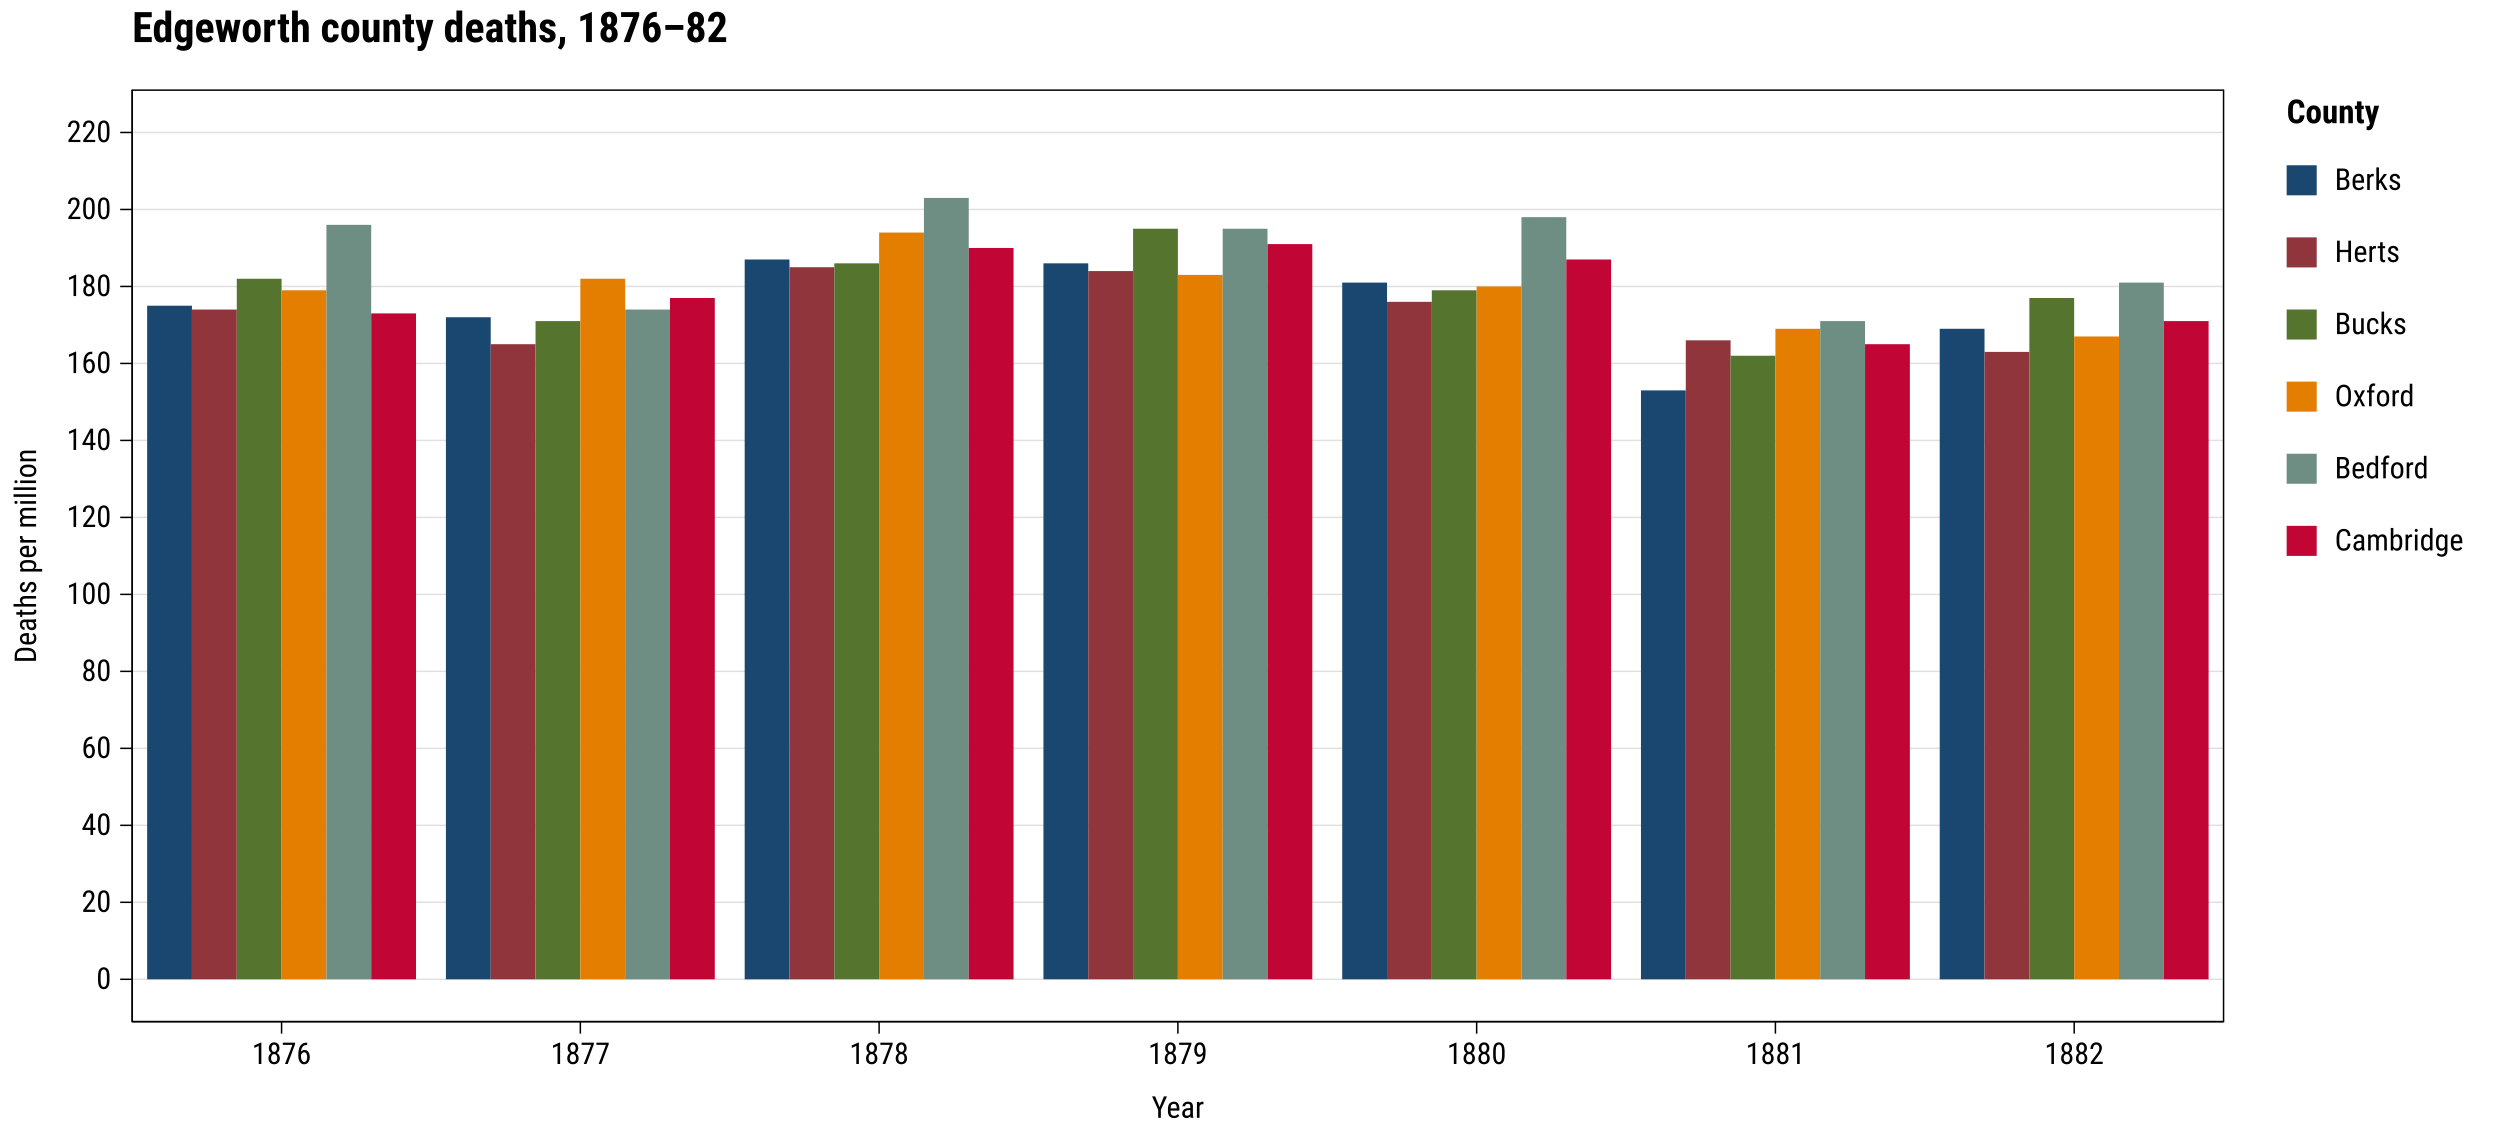
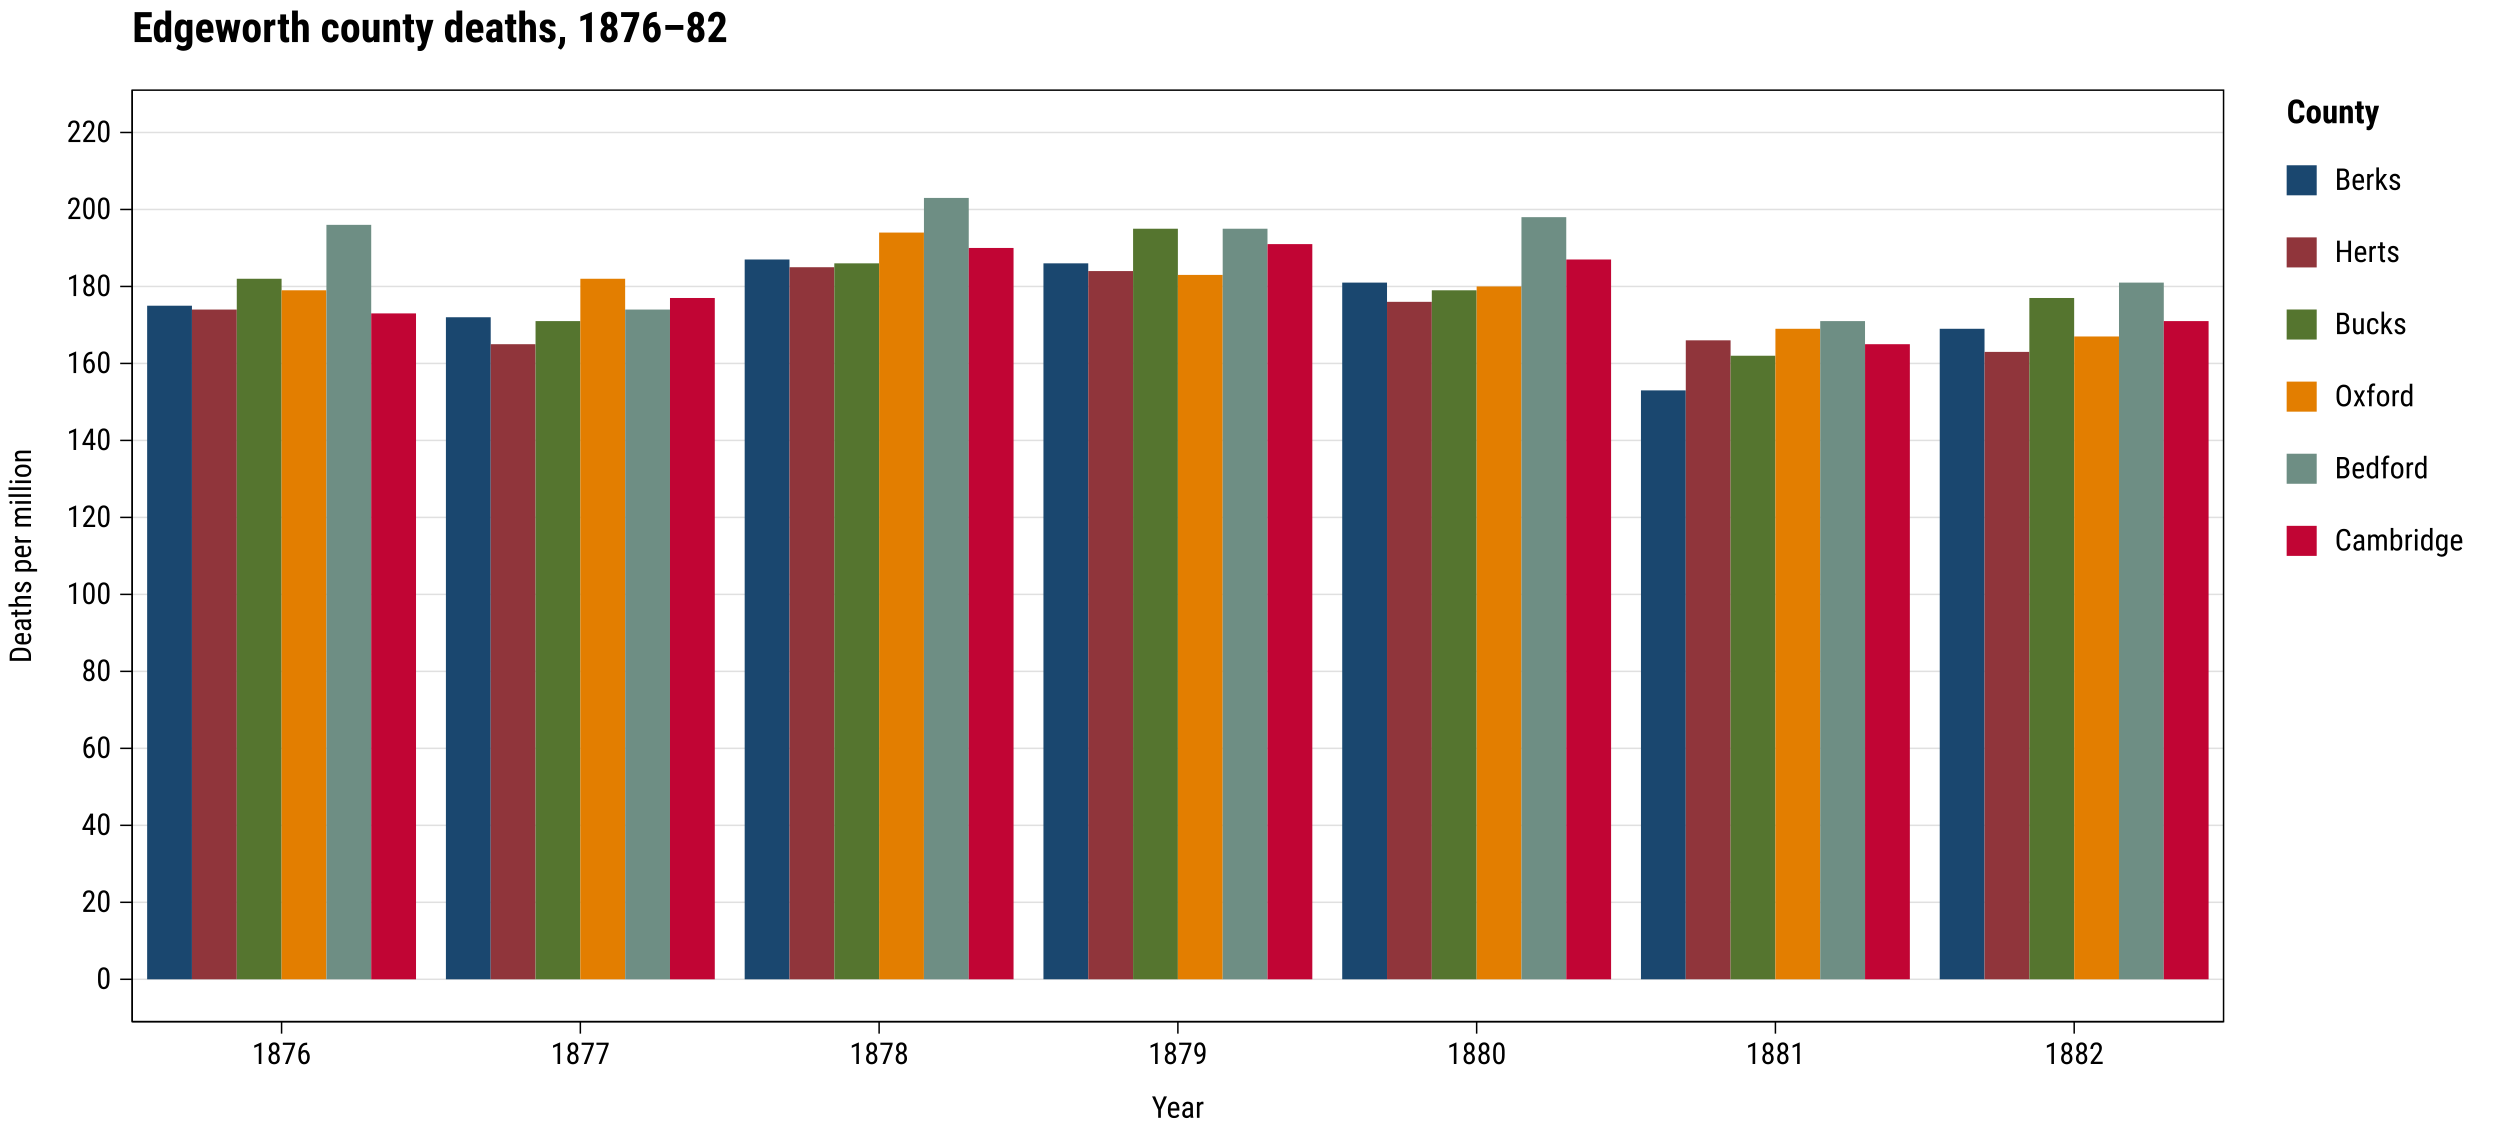
<svg xmlns="http://www.w3.org/2000/svg" width="832" height="380" viewBox="0 0 832 380" role="img" aria-label="Edgeworth county deaths, 1876–82" class="gg-plot" font-family="&quot;Roboto Condensed&quot;, &quot;Arial Narrow&quot;, Arial, sans-serif" font-size="11" font-weight="400" text-rendering="optimizeLegibility" shape-rendering="geometricPrecision">
  <rect class="gg-paper" width="832" height="380" fill="var(--gg-paper, #ffffff)" />
  <text class="gg-title" x="44" y="14" font-size="14" font-weight="700" fill="var(--gg-ink, #000000)">Edgeworth county deaths, 1876–82</text>
  <defs>
    <clipPath id="sstata_s1color_attendees-dodge_stata_832x380-gg-clip-0">
      <rect width="696" height="310" />
    </clipPath>
  </defs>
  <g class="gg-panel" data-panel="0" transform="translate(44,30)">
    <rect class="gg-panel-background" width="696" height="310" fill="var(--gg-panel, #ffffff)" />
    <g class="gg-grid" stroke="var(--gg-grid, #e0e0e0)" stroke-width="0.5" vector-effect="non-scaling-stroke">
      <line x1="0" y1="295.91" x2="696" y2="295.91" />
      <line x1="0" y1="270.29" x2="696" y2="270.29" />
      <line x1="0" y1="244.67" x2="696" y2="244.67" />
      <line x1="0" y1="219.05" x2="696" y2="219.05" />
      <line x1="0" y1="193.43" x2="696" y2="193.43" />
      <line x1="0" y1="167.81" x2="696" y2="167.81" />
      <line x1="0" y1="142.19" x2="696" y2="142.19" />
      <line x1="0" y1="116.57" x2="696" y2="116.57" />
      <line x1="0" y1="90.95" x2="696" y2="90.95" />
      <line x1="0" y1="65.33" x2="696" y2="65.33" />
      <line x1="0" y1="39.71" x2="696" y2="39.71" />
      <line x1="0" y1="14.09" x2="696" y2="14.09" />
    </g>
    <g class="gg-marks" clip-path="url(#sstata_s1color_attendees-dodge_stata_832x380-gg-clip-0)">
      <g class="gg-batch gg-rects" data-layer="0">
        <rect x="4.97" y="71.74" width="14.91" height="224.17" fill="#1a476f" />
        <rect x="19.89" y="73.02" width="14.91" height="222.89" fill="#90353b" />
        <rect x="34.8" y="62.77" width="14.91" height="233.14" fill="#55752f" />
        <rect x="49.71" y="66.61" width="14.91" height="229.3" fill="#e37e00" />
        <rect x="64.63" y="44.83" width="14.91" height="251.07" fill="#6e8e84" />
        <rect x="79.54" y="74.3" width="14.91" height="221.61" fill="#c10534" />
        <rect x="104.4" y="75.58" width="14.91" height="220.33" fill="#1a476f" />
        <rect x="119.31" y="84.55" width="14.91" height="211.36" fill="#90353b" />
        <rect x="134.23" y="76.86" width="14.91" height="219.05" fill="#55752f" />
        <rect x="149.14" y="62.77" width="14.91" height="233.14" fill="#e37e00" />
        <rect x="164.06" y="73.02" width="14.91" height="222.89" fill="#6e8e84" />
        <rect x="178.97" y="69.17" width="14.91" height="226.74" fill="#c10534" />
        <rect x="203.83" y="56.36" width="14.91" height="239.55" fill="#1a476f" />
        <rect x="218.74" y="58.93" width="14.91" height="236.98" fill="#90353b" />
        <rect x="233.66" y="57.64" width="14.91" height="238.26" fill="#55752f" />
        <rect x="248.57" y="47.4" width="14.91" height="248.51" fill="#e37e00" />
        <rect x="263.49" y="35.87" width="14.91" height="260.04" fill="#6e8e84" />
        <rect x="278.4" y="52.52" width="14.91" height="243.39" fill="#c10534" />
        <rect x="303.26" y="57.64" width="14.91" height="238.26" fill="#1a476f" />
        <rect x="318.17" y="60.21" width="14.91" height="235.7" fill="#90353b" />
        <rect x="333.09" y="46.12" width="14.91" height="249.79" fill="#55752f" />
        <rect x="348" y="61.49" width="14.91" height="234.42" fill="#e37e00" />
        <rect x="362.91" y="46.12" width="14.91" height="249.79" fill="#6e8e84" />
        <rect x="377.83" y="51.24" width="14.91" height="244.67" fill="#c10534" />
        <rect x="402.69" y="64.05" width="14.91" height="231.86" fill="#1a476f" />
        <rect x="417.6" y="70.45" width="14.91" height="225.45" fill="#90353b" />
        <rect x="432.51" y="66.61" width="14.91" height="229.3" fill="#55752f" />
        <rect x="447.43" y="65.33" width="14.91" height="230.58" fill="#e37e00" />
        <rect x="462.34" y="42.27" width="14.91" height="253.64" fill="#6e8e84" />
        <rect x="477.26" y="56.36" width="14.91" height="239.55" fill="#c10534" />
        <rect x="502.11" y="99.92" width="14.91" height="195.99" fill="#1a476f" />
        <rect x="517.03" y="83.26" width="14.91" height="212.64" fill="#90353b" />
        <rect x="531.94" y="88.39" width="14.91" height="207.52" fill="#55752f" />
        <rect x="546.86" y="79.42" width="14.91" height="216.49" fill="#e37e00" />
        <rect x="561.77" y="76.86" width="14.91" height="219.05" fill="#6e8e84" />
        <rect x="576.69" y="84.55" width="14.91" height="211.36" fill="#c10534" />
        <rect x="601.54" y="79.42" width="14.91" height="216.49" fill="#1a476f" />
        <rect x="616.46" y="87.11" width="14.91" height="208.8" fill="#90353b" />
        <rect x="631.37" y="69.17" width="14.91" height="226.74" fill="#55752f" />
        <rect x="646.29" y="81.98" width="14.91" height="213.93" fill="#e37e00" />
        <rect x="661.2" y="64.05" width="14.91" height="231.86" fill="#6e8e84" />
        <rect x="676.11" y="76.86" width="14.91" height="219.05" fill="#c10534" />
      </g>
    </g>
    <rect class="gg-panel-border" width="696" height="310" fill="none" stroke="var(--gg-panelBorder, #000000)" stroke-width="0.5" vector-effect="non-scaling-stroke" />
  </g>
  <g class="gg-axis gg-axis-x" transform="translate(44,340)">
    <line class="gg-axis-line" x1="0" y1="0" x2="696" y2="0" stroke="var(--gg-axisLine, #000000)" stroke-width="0.5" vector-effect="non-scaling-stroke" />
    <g class="gg-tick" transform="translate(49.71,0)">
      <line y2="4" stroke="var(--gg-tickColor, #000000)" stroke-width="0.5" vector-effect="non-scaling-stroke" />
      <text y="7" dy="0.71em" text-anchor="middle" fill="var(--gg-axisText, #000000)" font-size="10" font-weight="400">1876</text>
    </g>
    <g class="gg-tick" transform="translate(149.14,0)">
      <line y2="4" stroke="var(--gg-tickColor, #000000)" stroke-width="0.5" vector-effect="non-scaling-stroke" />
      <text y="7" dy="0.71em" text-anchor="middle" fill="var(--gg-axisText, #000000)" font-size="10" font-weight="400">1877</text>
    </g>
    <g class="gg-tick" transform="translate(248.57,0)">
      <line y2="4" stroke="var(--gg-tickColor, #000000)" stroke-width="0.5" vector-effect="non-scaling-stroke" />
      <text y="7" dy="0.71em" text-anchor="middle" fill="var(--gg-axisText, #000000)" font-size="10" font-weight="400">1878</text>
    </g>
    <g class="gg-tick" transform="translate(348,0)">
      <line y2="4" stroke="var(--gg-tickColor, #000000)" stroke-width="0.5" vector-effect="non-scaling-stroke" />
      <text y="7" dy="0.71em" text-anchor="middle" fill="var(--gg-axisText, #000000)" font-size="10" font-weight="400">1879</text>
    </g>
    <g class="gg-tick" transform="translate(447.43,0)">
      <line y2="4" stroke="var(--gg-tickColor, #000000)" stroke-width="0.5" vector-effect="non-scaling-stroke" />
      <text y="7" dy="0.71em" text-anchor="middle" fill="var(--gg-axisText, #000000)" font-size="10" font-weight="400">1880</text>
    </g>
    <g class="gg-tick" transform="translate(546.86,0)">
      <line y2="4" stroke="var(--gg-tickColor, #000000)" stroke-width="0.5" vector-effect="non-scaling-stroke" />
      <text y="7" dy="0.71em" text-anchor="middle" fill="var(--gg-axisText, #000000)" font-size="10" font-weight="400">1881</text>
    </g>
    <g class="gg-tick" transform="translate(646.29,0)">
      <line y2="4" stroke="var(--gg-tickColor, #000000)" stroke-width="0.5" vector-effect="non-scaling-stroke" />
      <text y="7" dy="0.71em" text-anchor="middle" fill="var(--gg-axisText, #000000)" font-size="10" font-weight="400">1882</text>
    </g>
  </g>
  <g class="gg-axis gg-axis-y" transform="translate(44,30)">
    <line class="gg-axis-line" x1="0" y1="0" x2="0" y2="310" stroke="var(--gg-axisLine, #000000)" stroke-width="0.5" vector-effect="non-scaling-stroke" />
    <g class="gg-tick" transform="translate(0,295.91)">
      <line x2="-4" stroke="var(--gg-tickColor, #000000)" stroke-width="0.5" vector-effect="non-scaling-stroke" />
      <text x="-7" dy="0.32em" text-anchor="end" fill="var(--gg-axisText, #000000)" font-size="10" font-weight="400">0</text>
    </g>
    <g class="gg-tick" transform="translate(0,270.29)">
      <line x2="-4" stroke="var(--gg-tickColor, #000000)" stroke-width="0.5" vector-effect="non-scaling-stroke" />
      <text x="-7" dy="0.32em" text-anchor="end" fill="var(--gg-axisText, #000000)" font-size="10" font-weight="400">20</text>
    </g>
    <g class="gg-tick" transform="translate(0,244.67)">
      <line x2="-4" stroke="var(--gg-tickColor, #000000)" stroke-width="0.5" vector-effect="non-scaling-stroke" />
      <text x="-7" dy="0.32em" text-anchor="end" fill="var(--gg-axisText, #000000)" font-size="10" font-weight="400">40</text>
    </g>
    <g class="gg-tick" transform="translate(0,219.05)">
      <line x2="-4" stroke="var(--gg-tickColor, #000000)" stroke-width="0.5" vector-effect="non-scaling-stroke" />
      <text x="-7" dy="0.32em" text-anchor="end" fill="var(--gg-axisText, #000000)" font-size="10" font-weight="400">60</text>
    </g>
    <g class="gg-tick" transform="translate(0,193.43)">
      <line x2="-4" stroke="var(--gg-tickColor, #000000)" stroke-width="0.5" vector-effect="non-scaling-stroke" />
      <text x="-7" dy="0.32em" text-anchor="end" fill="var(--gg-axisText, #000000)" font-size="10" font-weight="400">80</text>
    </g>
    <g class="gg-tick" transform="translate(0,167.81)">
      <line x2="-4" stroke="var(--gg-tickColor, #000000)" stroke-width="0.5" vector-effect="non-scaling-stroke" />
      <text x="-7" dy="0.32em" text-anchor="end" fill="var(--gg-axisText, #000000)" font-size="10" font-weight="400">100</text>
    </g>
    <g class="gg-tick" transform="translate(0,142.19)">
      <line x2="-4" stroke="var(--gg-tickColor, #000000)" stroke-width="0.5" vector-effect="non-scaling-stroke" />
      <text x="-7" dy="0.32em" text-anchor="end" fill="var(--gg-axisText, #000000)" font-size="10" font-weight="400">120</text>
    </g>
    <g class="gg-tick" transform="translate(0,116.57)">
      <line x2="-4" stroke="var(--gg-tickColor, #000000)" stroke-width="0.5" vector-effect="non-scaling-stroke" />
      <text x="-7" dy="0.32em" text-anchor="end" fill="var(--gg-axisText, #000000)" font-size="10" font-weight="400">140</text>
    </g>
    <g class="gg-tick" transform="translate(0,90.95)">
      <line x2="-4" stroke="var(--gg-tickColor, #000000)" stroke-width="0.5" vector-effect="non-scaling-stroke" />
      <text x="-7" dy="0.32em" text-anchor="end" fill="var(--gg-axisText, #000000)" font-size="10" font-weight="400">160</text>
    </g>
    <g class="gg-tick" transform="translate(0,65.33)">
      <line x2="-4" stroke="var(--gg-tickColor, #000000)" stroke-width="0.5" vector-effect="non-scaling-stroke" />
      <text x="-7" dy="0.32em" text-anchor="end" fill="var(--gg-axisText, #000000)" font-size="10" font-weight="400">180</text>
    </g>
    <g class="gg-tick" transform="translate(0,39.71)">
      <line x2="-4" stroke="var(--gg-tickColor, #000000)" stroke-width="0.5" vector-effect="non-scaling-stroke" />
      <text x="-7" dy="0.32em" text-anchor="end" fill="var(--gg-axisText, #000000)" font-size="10" font-weight="400">200</text>
    </g>
    <g class="gg-tick" transform="translate(0,14.09)">
      <line x2="-4" stroke="var(--gg-tickColor, #000000)" stroke-width="0.5" vector-effect="non-scaling-stroke" />
      <text x="-7" dy="0.32em" text-anchor="end" fill="var(--gg-axisText, #000000)" font-size="10" font-weight="400">220</text>
    </g>
  </g>
  <text class="gg-axis-title" x="392" y="372" text-anchor="middle" fill="var(--gg-ink, #000000)" font-size="10" font-weight="400">Year</text>
-   <text class="gg-axis-title" transform="translate(12,185) rotate(-90)" text-anchor="middle" fill="var(--gg-ink, #000000)" font-size="10" font-weight="400">Deaths per million</text>
+   <text class="gg-axis-title" transform="translate(10.32,185) rotate(-90)" text-anchor="middle" fill="var(--gg-ink, #000000)" font-size="10" font-weight="400">Deaths per million</text>
  <g class="gg-legend gg-legend-fill gg-legend-right gg-legend-vertical" transform="translate(757,30)">
    <text class="gg-legend-title" x="4" y="11" font-size="11" font-weight="bold" fill="var(--gg-ink, #000000)">County</text>
    <rect class="gg-legend-swatch" x="4" y="25" width="10" height="10" fill="#1a476f" />
    <text class="gg-legend-label" x="20" y="30" dy="0.32em" font-size="10" fill="var(--gg-ink, #000000)">Berks</text>
    <rect class="gg-legend-swatch" x="4" y="49" width="10" height="10" fill="#90353b" />
    <text class="gg-legend-label" x="20" y="54" dy="0.32em" font-size="10" fill="var(--gg-ink, #000000)">Herts</text>
    <rect class="gg-legend-swatch" x="4" y="73" width="10" height="10" fill="#55752f" />
    <text class="gg-legend-label" x="20" y="78" dy="0.32em" font-size="10" fill="var(--gg-ink, #000000)">Bucks</text>
    <rect class="gg-legend-swatch" x="4" y="97" width="10" height="10" fill="#e37e00" />
    <text class="gg-legend-label" x="20" y="102" dy="0.32em" font-size="10" fill="var(--gg-ink, #000000)">Oxford</text>
    <rect class="gg-legend-swatch" x="4" y="121" width="10" height="10" fill="#6e8e84" />
    <text class="gg-legend-label" x="20" y="126" dy="0.32em" font-size="10" fill="var(--gg-ink, #000000)">Bedford</text>
    <rect class="gg-legend-swatch" x="4" y="145" width="10" height="10" fill="#c10534" />
    <text class="gg-legend-label" x="20" y="150" dy="0.32em" font-size="10" fill="var(--gg-ink, #000000)">Cambridge</text>
  </g>
</svg>
